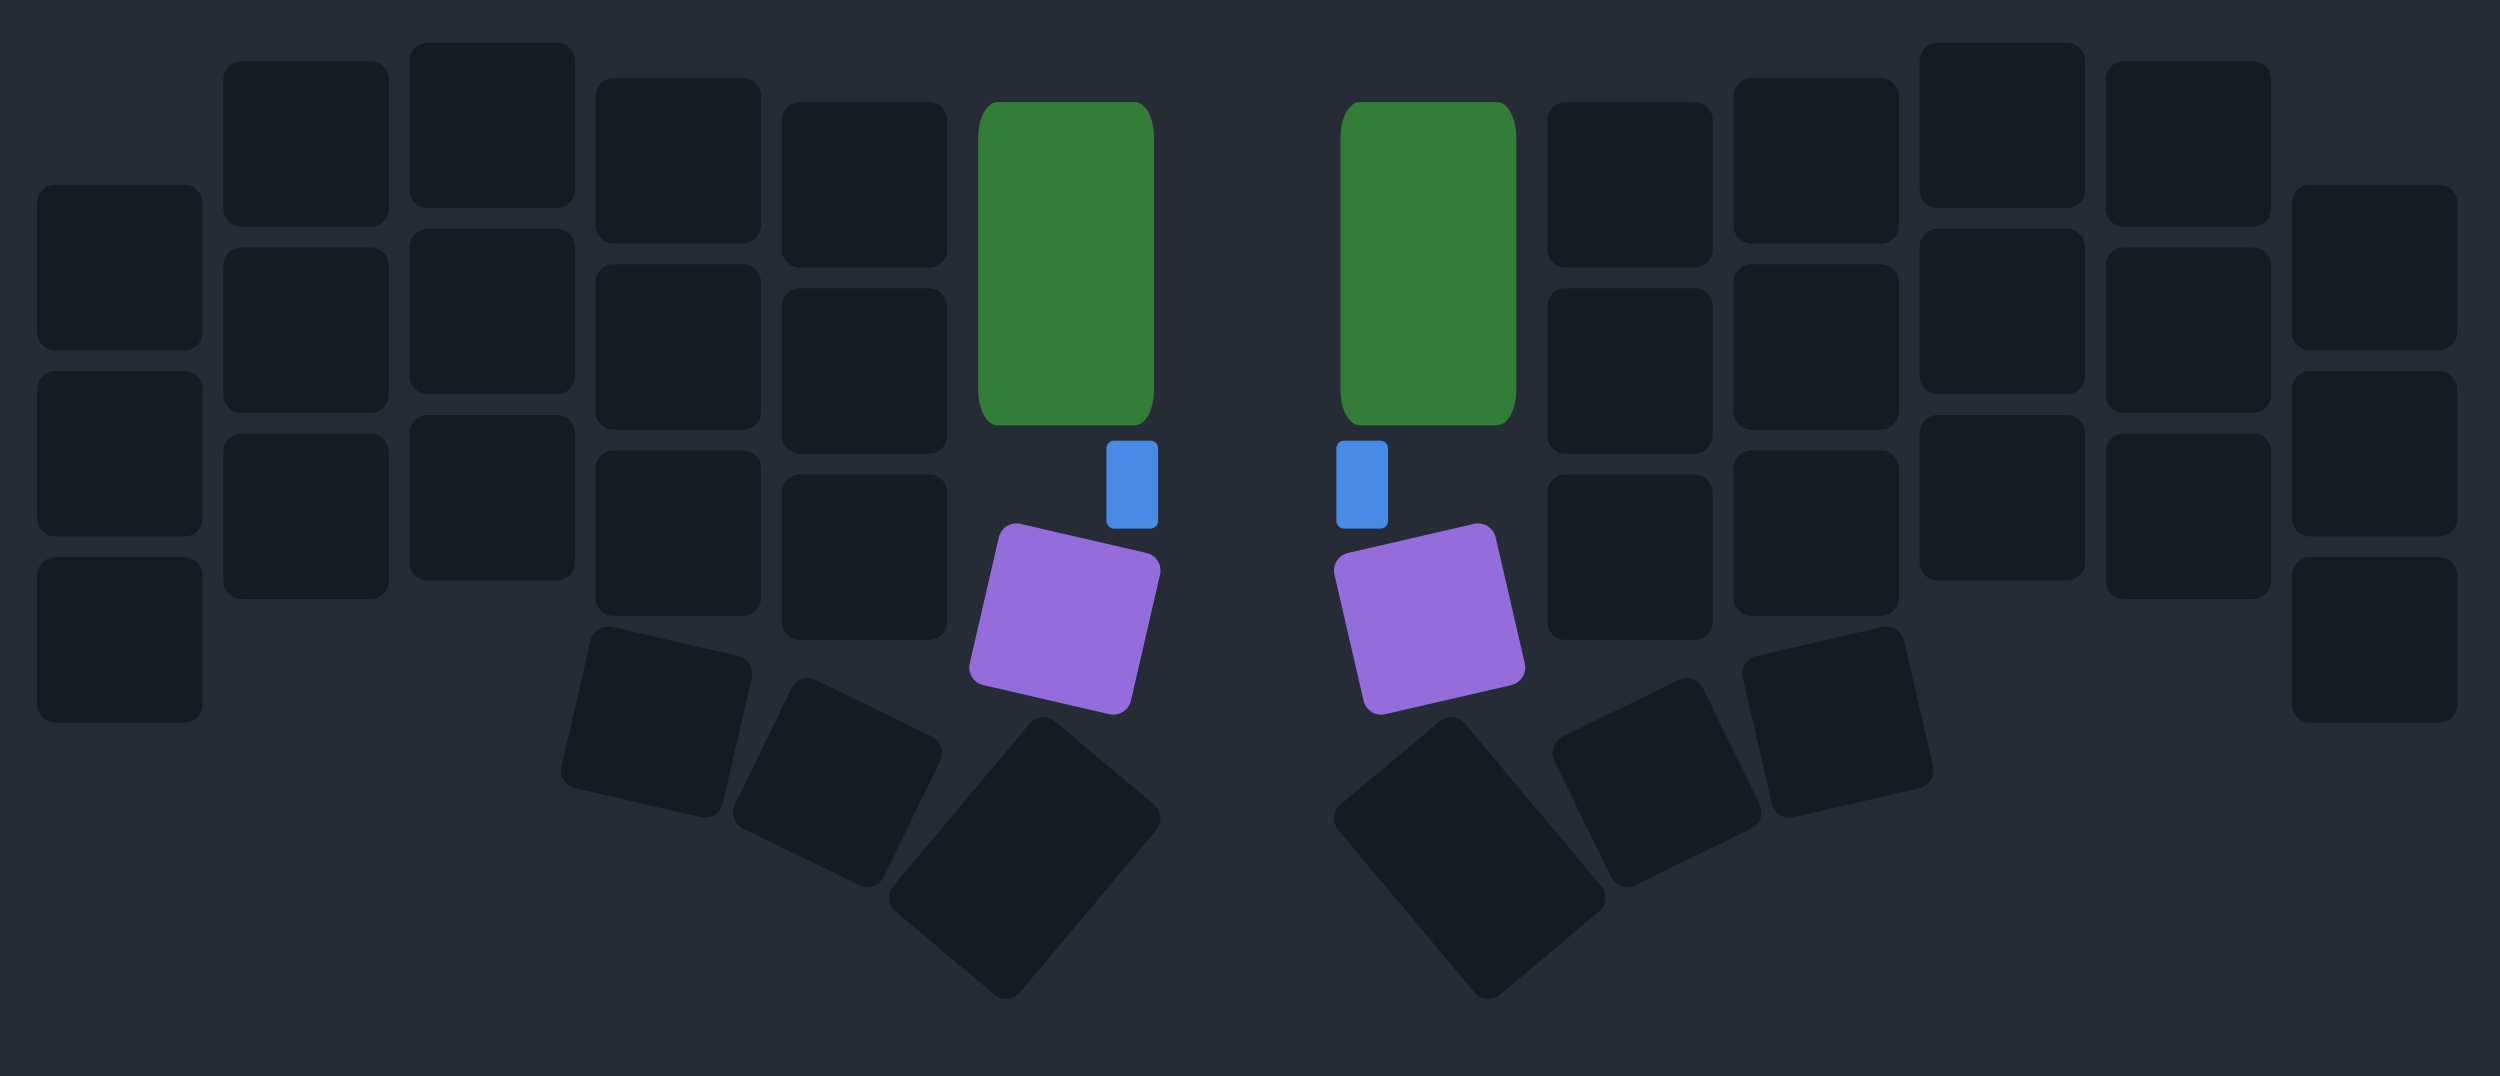
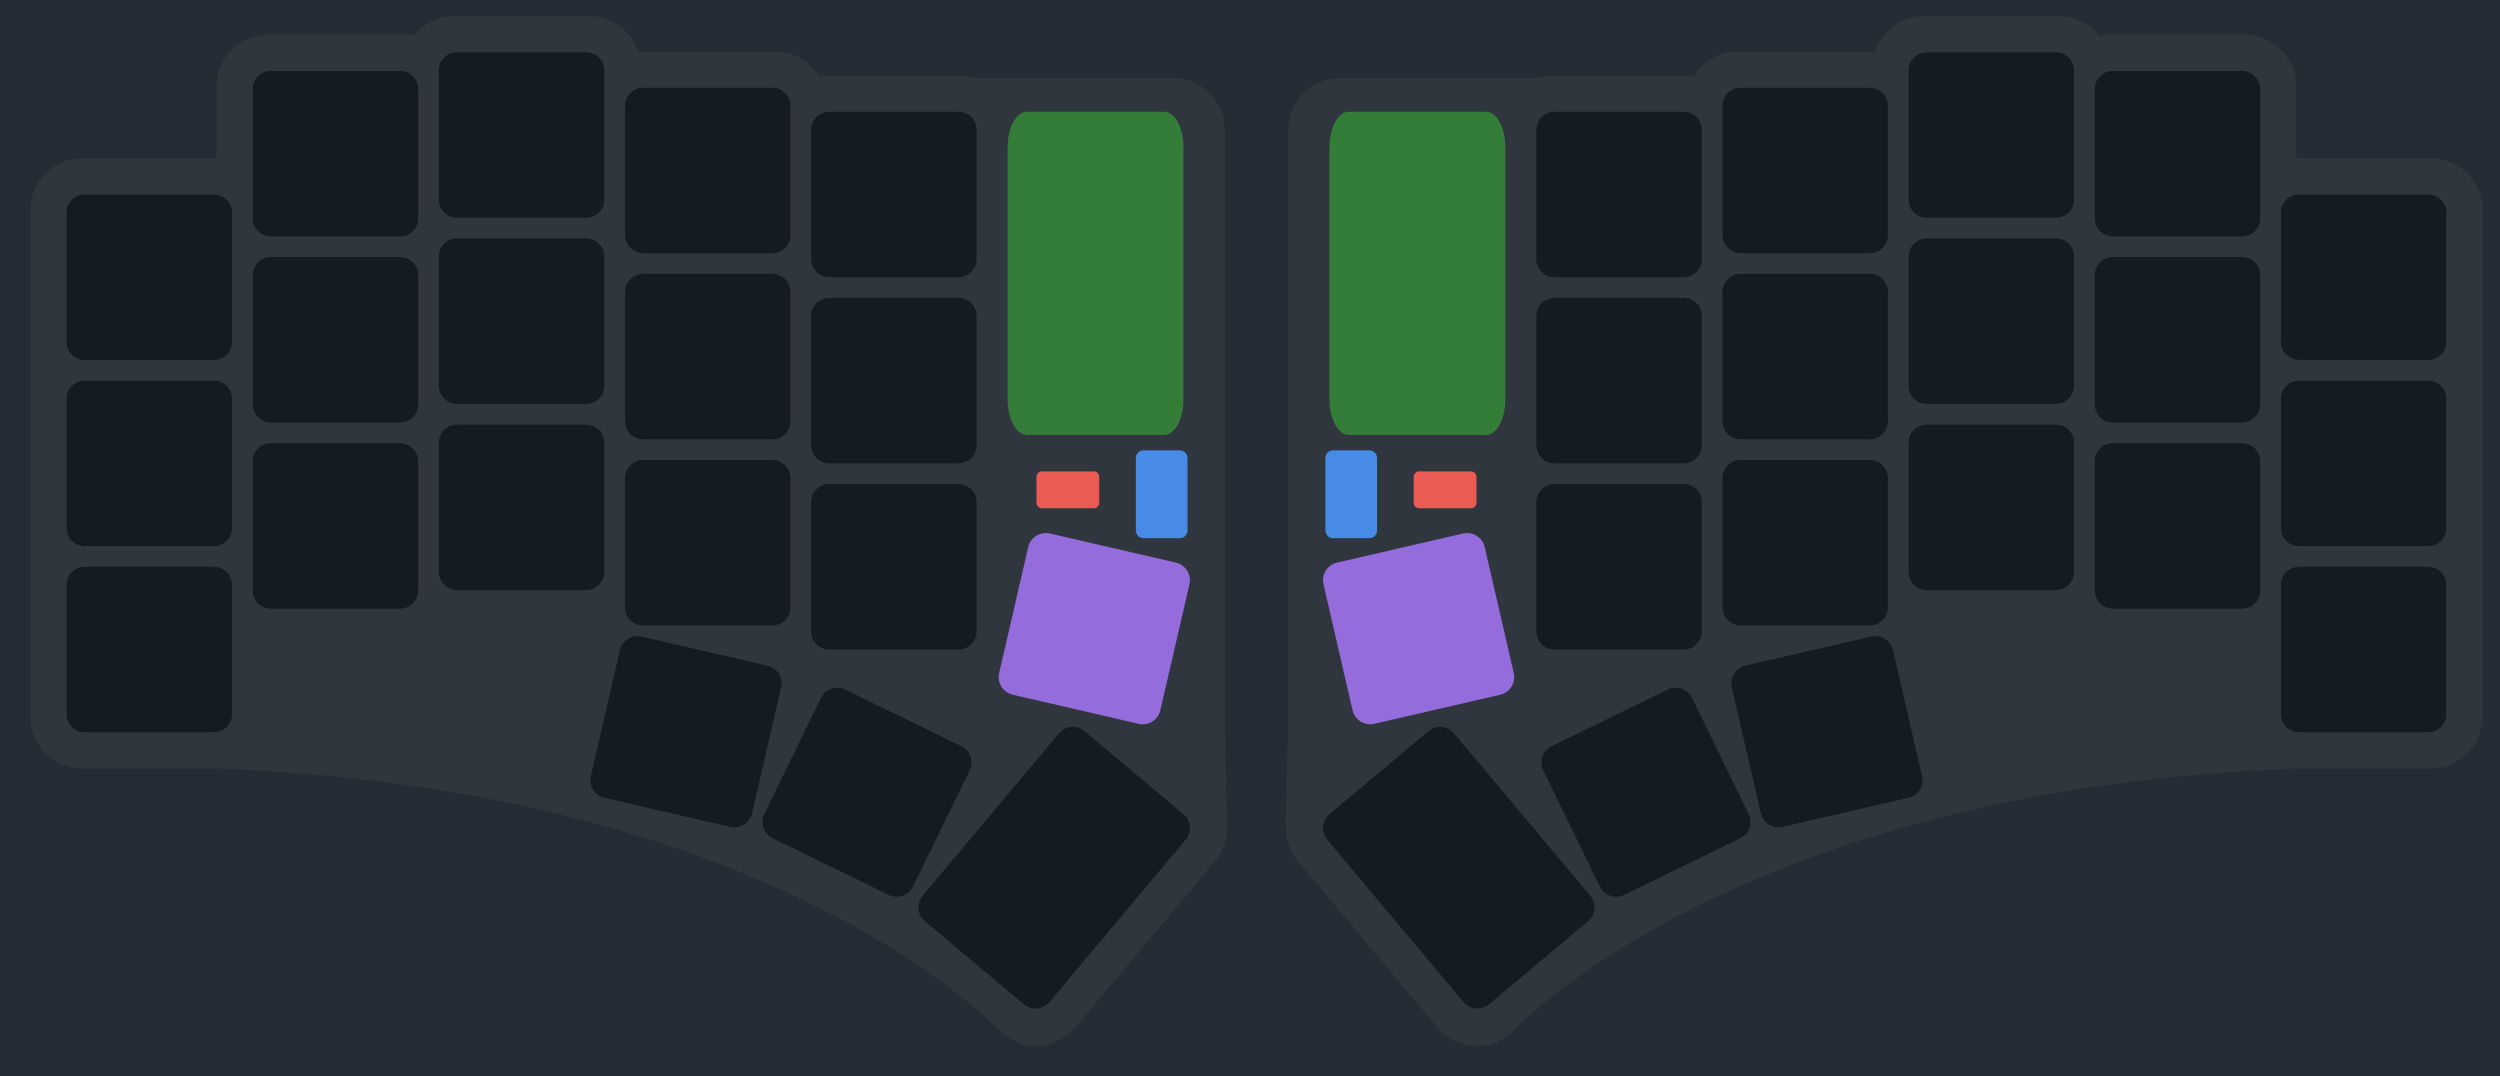
<svg xmlns="http://www.w3.org/2000/svg" viewBox="95.5 39.5 967 416" width="255.85mm" height="110.07mm" role="img" aria-label="Scoot physical layout" version="1.1" id="svg49">
  <defs id="defs49" />
  <style id="style1">
  .canvas { fill: #262c36; }
  .cap { stroke: #30363d; stroke-width: 1; }
  .enc { stroke: #30363d; stroke-width: 1; }
  .enc-tread { stroke: rgba(255,255,255,0.35); stroke-width: 2; stroke-linecap: round; }
  .chip rect { stroke: #30363d; stroke-width: 1; }
  .chip text { fill: #fff; font: 600 12.5px system-ui, sans-serif; text-anchor: middle; dominant-baseline: central; }
</style>
  <rect class="canvas" x="90" y="34" width="983" height="427" id="rect1" />
-   <g id="g3-0" transform="matrix(-1,0,0,1,1155.87,0)">
-     <g id="g27-6" style="stroke:none" transform="translate(0,32.00026)">
-       <rect class="cap" x="982" y="79" width="64" height="64" rx="7" fill="#151b23" id="rect27-32" style="stroke:none;stroke-width:1" />
-     </g>
-     <g id="g28-0" style="stroke:none" transform="translate(0,32.00026)">
-       <rect class="cap" x="982" y="151" width="64" height="64" rx="7" fill="#151b23" id="rect28-6" style="stroke:none;stroke-width:1" />
-     </g>
-     <g id="g29-1" style="stroke:none" transform="translate(0,32.00026)">
-       <rect class="cap" x="982" y="223" width="64" height="64" rx="7" fill="#151b23" id="rect29-5" style="stroke:none;stroke-width:1" />
-     </g>
-     <g id="g30-5" style="stroke:none">
-       <rect class="cap" x="910" y="63.2" width="64" height="64" rx="7" fill="#151b23" id="rect30-4" style="stroke:none;stroke-width:1" />
-     </g>
-     <g id="g31-7" style="stroke:none">
-       <rect class="cap" x="910" y="135.2" width="64" height="64" rx="7" fill="#151b23" id="rect31-6" style="stroke:none;stroke-width:1" />
-     </g>
-     <g id="g32-56" style="stroke:none">
-       <rect class="cap" x="910" y="207.2" width="64" height="64" rx="7" fill="#151b23" id="rect32-9" style="stroke:none;stroke-width:1" />
-     </g>
-     <g id="g33-3" style="stroke:none">
-       <rect class="cap" x="838" y="56" width="64" height="64" rx="7" fill="#151b23" id="rect33-7" style="stroke:none;stroke-width:1" />
-     </g>
-     <g id="g34-4" style="stroke:none">
-       <rect class="cap" x="838" y="128" width="64" height="64" rx="7" fill="#151b23" id="rect34-5" style="stroke:none;stroke-width:1" />
-     </g>
-     <g id="g35-25" style="stroke:none">
-       <rect class="cap" x="838" y="200" width="64" height="64" rx="7" fill="#151b23" id="rect35-4" style="stroke:none;stroke-width:1" />
-     </g>
-     <g id="g36-7" style="stroke:none">
-       <rect class="cap" x="766" y="69.7" width="64" height="64" rx="7" fill="#151b23" id="rect36-4" style="stroke:none;stroke-width:1" />
-     </g>
-     <g id="g37-43" style="stroke:none">
-       <rect class="cap" x="766" y="141.7" width="64" height="64" rx="7" fill="#151b23" id="rect37-0" style="stroke:none;stroke-width:1" />
-     </g>
-     <g id="g38-7" style="stroke:none">
-       <rect class="cap" x="766" y="213.7" width="64" height="64" rx="7" fill="#151b23" id="rect38-8" style="stroke:none;stroke-width:1" />
-     </g>
-     <g id="g39-68" style="stroke:none">
-       <rect class="cap" x="694" y="79" width="64" height="64" rx="7" fill="#151b23" id="rect39-8" style="stroke:none;stroke-width:1" />
-     </g>
-     <g id="g40-43" style="stroke:none">
-       <rect class="cap" x="694" y="151" width="64" height="64" rx="7" fill="#151b23" id="rect40-1" style="stroke:none;stroke-width:1" />
-     </g>
-     <g id="g41-4" style="stroke:none">
-       <rect class="cap" x="694" y="223" width="64" height="64" rx="7" fill="#151b23" id="rect41-9" style="stroke:none;stroke-width:1" />
-     </g>
-     <g transform="rotate(-13,806.4,318.8)" id="g42-2" style="stroke:none">
-       <rect class="cap" x="774.4" y="286.8" width="64" height="64" rx="7" fill="#151b23" id="rect42-0" style="stroke:none;stroke-width:1" />
-     </g>
-     <g transform="rotate(-26,736.4,342.2)" id="g43-68" style="stroke:none">
-       <rect class="cap" x="704.4" y="310.2" width="64" height="64" rx="7" fill="#151b23" id="rect43-9" style="stroke:none;stroke-width:1" />
-     </g>
-     <g transform="rotate(-40,664,371.4)" id="g44-2" style="stroke:none">
-       <rect class="cap" x="632" y="323.4" width="64" height="96" rx="7" fill="#151b23" id="rect44-6" style="stroke:none;stroke-width:1" />
-     </g>
-     <g id="g36-99-5-6-6" transform="matrix(1.0625,0,0,1.953125,-199.875,-57.13281)" style="fill:#347d39;fill-opacity:1;stroke:none">
-       <rect class="cap" x="766" y="69.7" width="64" height="64" rx="7" fill="#151b23" id="rect36-4-8-3-4" style="fill:#347d39;fill-opacity:1;stroke:none;stroke-width:1" />
-     </g>
-     <g transform="rotate(-13,552.4932,991.9018)" id="g42-76-3-9" style="fill:#946cdc;fill-opacity:1;stroke:none">
-       <rect class="cap" x="774.4" y="286.8" width="64" height="64" rx="7" fill="#151b23" id="rect42-0-8-50" style="fill:#946cdc;fill-opacity:1;stroke:none;stroke-width:1" />
-     </g>
-     <g id="usbc-right-4" style="fill:#478be6;fill-opacity:1;stroke:none" transform="rotate(90,676.2274,276.1763)">
-       <rect x="610" y="320" width="34" height="20" rx="3" id="rect-usbc-right-8" style="fill:#478be6;fill-opacity:1;stroke:none" />
-     </g>
-     <path style="fill:#c69026;fill-opacity:1;stroke:none;stroke-width:13;stroke-linejoin:round;stroke-opacity:0.949;paint-order:markers stroke fill" d="m 607.232,363.523 53.213,82.029" id="path1-7" />
-   </g>
  <g id="g50-5" transform="translate(154,480)">
    <g id="g24-49" />
    <g id="g25-5" />
    <g id="g26-4" />
    <g id="g27-9" />
    <g id="g28-5" />
    <g id="g29-3" />
    <g id="g30-7" />
    <g id="g31-8" />
    <g id="g32-9" />
    <g id="g33-7" />
    <g id="g34-2" />
    <g id="g35-3" />
    <g id="g36-9" />
    <g id="g37-2" />
    <g id="g38-1" />
    <g id="g39-6" />
    <g id="g40-12" />
    <g id="g41-7" />
    <g transform="rotate(-13,806.4,318.8)" id="g42-11" />
    <g transform="rotate(-26,736.4,342.2)" id="g43-0" />
    <g transform="rotate(-40,664,371.4)" id="g44-6" />
  </g>
  <g id="g28-68-7" transform="translate(-216.5078,408)" />
  <g id="g50-1" transform="translate(87.23175,530.198)">
    <g id="g24-9" />
    <g id="g25-9" />
    <g id="g26-3" />
    <g id="g27-0" />
    <g id="g28-6" />
    <g id="g29-4" />
    <g id="g30-0" />
    <g id="g31-62" />
    <g id="g32-7" />
    <g id="g33-6" />
    <g id="g34-8" />
    <g id="g35-2" />
    <g id="g36-29" />
    <g id="g37-6" />
    <g id="g38-27" />
    <g id="g39-1" />
    <g id="g40-1" />
    <g id="g41-9" />
    <g transform="rotate(-13,806.4,318.8)" id="g42-1" />
    <g transform="rotate(-26,736.4,342.2)" id="g43-9" />
    <g transform="rotate(-40,664,371.4)" id="g44-0" />
  </g>
  <g id="g39-0-5" transform="translate(4.723989,530.198)" />
  <g id="g50-7" transform="translate(-2.178737e-6,447.5649)">
    <g id="g24-7" />
    <g id="g25-4" />
    <g id="g26-1" />
    <g id="g27-8" />
    <g id="g28-3" />
    <g id="g29-8" />
    <g id="g30-21" />
    <g id="g31-5" />
    <g id="g32-1" />
    <g id="g33-8" />
    <g id="g34-0" />
    <g id="g35-4" />
    <g id="g36-2" />
    <g id="g37-8" />
    <g id="g38-28" />
    <g id="g39-7" />
    <g id="g40-40" />
    <g id="g41-2" />
    <g transform="rotate(-13,806.4,318.8)" id="g42-9" />
    <g transform="rotate(-26,736.4,342.2)" id="g43-8" />
    <g transform="rotate(-40,664,371.4)" id="g44-3" />
  </g>
  <g id="g39-0-1" transform="translate(-83.00776,447.5649)" />
  <g id="g24-4" transform="translate(-117.9922,-33.5)" />
  <g id="g25-8" transform="translate(-117.9922,-33.5)" />
  <g id="g26-5" transform="translate(-117.9922,-33.5)" />
  <g id="g27-3" transform="translate(-117.9922,-33.5)" />
  <g id="g28-1" transform="translate(-117.9922,-33.5)" />
  <g id="g29-6" transform="translate(-117.9922,-33.5)" />
  <g id="g30-2" transform="translate(-117.9922,-33.5)" />
  <g id="g31-6" transform="translate(-117.9922,-33.5)" />
  <g id="g32-5" transform="translate(-117.9922,-33.5)" />
  <g id="g33-4" transform="translate(-117.9922,-33.5)" />
  <g id="g34-6" transform="translate(-117.9922,-33.5)" />
  <g id="g35-6" transform="translate(-117.9922,-33.5)" />
  <g id="g36-3" transform="translate(-117.9922,-33.5)" />
  <g id="g37-4" transform="translate(-117.9922,-33.5)" />
  <g id="g38-2" transform="translate(-117.9922,-33.5)" />
  <g id="g39-4" transform="translate(-117.9922,-33.5)" />
  <g id="g40-4" transform="translate(-117.9922,-33.5)" />
  <g id="g41-3" transform="translate(-117.9922,-33.5)" />
  <g transform="rotate(-13,600.391,819.8523)" id="g42-7" />
  <g transform="rotate(-26,604.8517,580.9903)" id="g43-6" />
  <g transform="rotate(-40,558.9836,516.7405)" id="g44-8" />
-   <g id="g3">
-     <g id="g27" style="stroke:none" transform="translate(0,32.00026)">
+   <g id="g5-7" transform="matrix(-1,0,0,1,1163,-0.5004655)">
+     <path id="case-outline-right-1" style="fill:#30363d;fill-opacity:1;stroke:none" d="m 839.75,46.224 c -8.886,0 -16.383,5.738 -19.004,13.725 -0.33,-0.016 -0.662,-0.025 -0.996,-0.025 h -52 c -7.229,0 -13.538,3.799 -17.051,9.516 -0.962,-0.141 -1.947,-0.215 -2.949,-0.215 h -52 c -2.198,0 -4.308,0.351 -6.283,1 h -75.715 c -11.08,0 -20,8.92 -20,20 v 229.266 l -0.91,39.756 c -0.222,4.832 1.307,9.759 4.676,13.774 l 53.995,64.346 c 7.122,8.488 19.688,9.587 28.176,2.465 v -0.002 c 0.22,-0.243 85.586,-94.385 304.061,-102.604 h 0.002 52 c 11.08,0 20,-8.92 20,-20 v -52 -20 -52 -19.998 -52 c 0,-11.08 -8.92,-20 -20,-20 H 983.749 V 73.424 c 0,-11.08 -8.92,-20 -20,-20 h -51.998 c -1.458,0 -2.878,0.156 -4.246,0.449 -3.655,-4.662 -9.344,-7.649 -15.754,-7.649 z" />
+     <g id="g27-1" style="stroke:none" transform="translate(-4.2501,36.22398)">
+       <rect class="cap" x="982" y="79" width="64" height="64" rx="7" fill="#151b23" id="rect27-5" style="stroke:none;stroke-width:1" />
+     </g>
+     <g id="g28-9" style="stroke:none" transform="translate(-4.2501,36.22398)">
+       <rect class="cap" x="982" y="151" width="64" height="64" rx="7" fill="#151b23" id="rect28-7" style="stroke:none;stroke-width:1" />
+     </g>
+     <g id="g29-7" style="stroke:none" transform="translate(-4.2501,36.22398)">
+       <rect class="cap" x="982" y="223" width="64" height="64" rx="7" fill="#151b23" id="rect29-6" style="stroke:none;stroke-width:1" />
+     </g>
+     <g id="g30-73" style="stroke:none" transform="translate(-4.2501,4.223721)">
+       <rect class="cap" x="910" y="63.2" width="64" height="64" rx="7" fill="#151b23" id="rect30-6" style="stroke:none;stroke-width:1" />
+     </g>
+     <g id="g31-56" style="stroke:none" transform="translate(-4.2501,4.223721)">
+       <rect class="cap" x="910" y="135.2" width="64" height="64" rx="7" fill="#151b23" id="rect31-3" style="stroke:none;stroke-width:1" />
+     </g>
+     <g id="g32-94" style="stroke:none" transform="translate(-4.2501,4.223721)">
+       <rect class="cap" x="910" y="207.2" width="64" height="64" rx="7" fill="#151b23" id="rect32-8" style="stroke:none;stroke-width:1" />
+     </g>
+     <g id="g33-1" style="stroke:none" transform="translate(-4.2501,4.223721)">
+       <rect class="cap" x="838" y="56" width="64" height="64" rx="7" fill="#151b23" id="rect33-2" style="stroke:none;stroke-width:1" />
+     </g>
+     <g id="g34-9" style="stroke:none" transform="translate(-4.2501,4.223721)">
+       <rect class="cap" x="838" y="128" width="64" height="64" rx="7" fill="#151b23" id="rect34-3" style="stroke:none;stroke-width:1" />
+     </g>
+     <g id="g35-9" style="stroke:none" transform="translate(-4.2501,4.223721)">
+       <rect class="cap" x="838" y="200" width="64" height="64" rx="7" fill="#151b23" id="rect35-0" style="stroke:none;stroke-width:1" />
+     </g>
+     <g id="g36-8" style="stroke:none" transform="translate(-4.2501,4.223721)">
+       <rect class="cap" x="766" y="69.7" width="64" height="64" rx="7" fill="#151b23" id="rect36-8" style="stroke:none;stroke-width:1" />
+     </g>
+     <g id="g37-5" style="stroke:none" transform="translate(-4.2501,4.223721)">
+       <rect class="cap" x="766" y="141.7" width="64" height="64" rx="7" fill="#151b23" id="rect37-0" style="stroke:none;stroke-width:1" />
+     </g>
+     <g id="g38-9" style="stroke:none" transform="translate(-4.2501,4.223721)">
+       <rect class="cap" x="766" y="213.7" width="64" height="64" rx="7" fill="#151b23" id="rect38-63" style="stroke:none;stroke-width:1" />
+     </g>
+     <g id="g39-8" style="stroke:none" transform="translate(-4.2501,4.223721)">
+       <rect class="cap" x="694" y="79" width="64" height="64" rx="7" fill="#151b23" id="rect39-56" style="stroke:none;stroke-width:1" />
+     </g>
+     <g id="g40-11" style="stroke:none" transform="translate(-4.2501,4.223721)">
+       <rect class="cap" x="694" y="151" width="64" height="64" rx="7" fill="#151b23" id="rect40-5" style="stroke:none;stroke-width:1" />
+     </g>
+     <g id="g41-98" style="stroke:none" transform="translate(-4.2501,4.223721)">
+       <rect class="cap" x="694" y="223" width="64" height="64" rx="7" fill="#151b23" id="rect41-4" style="stroke:none;stroke-width:1" />
+     </g>
+     <g transform="rotate(-13,822.8105,339.5632)" id="g42-8" style="stroke:none">
+       <rect class="cap" x="774.4" y="286.8" width="64" height="64" rx="7" fill="#151b23" id="rect42-1" style="stroke:none;stroke-width:1" />
+     </g>
+     <g transform="rotate(-26,743.4224,353.5165)" id="g43-03" style="stroke:none">
+       <rect class="cap" x="704.4" y="310.2" width="64" height="64" rx="7" fill="#151b23" id="rect43-0" style="stroke:none;stroke-width:1" />
+     </g>
+     <g transform="rotate(-40,667.6772,379.3504)" id="g44-4" style="stroke:none">
+       <rect class="cap" x="632" y="323.4" width="64" height="96" rx="7" fill="#151b23" id="rect44-4" style="stroke:none;stroke-width:1" />
+     </g>
+     <g id="g36-99-5-6-4" transform="matrix(1.0625,0,0,1.953125,-204.1251,-52.90909)" style="fill:#347d39;fill-opacity:1;stroke:none">
+       <rect class="cap" x="766" y="69.7" width="64" height="64" rx="7" fill="#151b23" id="rect36-4-8-3-4" style="fill:#347d39;fill-opacity:1;stroke:none;stroke-width:1" />
+     </g>
+     <g transform="rotate(-13,568.9037,1012.665)" id="g42-76-3-7" style="fill:#946cdc;fill-opacity:1;stroke:none">
+       <rect class="cap" x="774.4" y="286.8" width="64" height="64" rx="7" fill="#151b23" id="rect42-0-8-6" style="fill:#946cdc;fill-opacity:1;stroke:none;stroke-width:1" />
+     </g>
+     <g id="usbc-right-3" style="fill:#478be6;fill-opacity:1;stroke:none" transform="rotate(90,671.9905,276.1631)">
+       <rect x="610" y="320" width="34" height="20" rx="3" id="rect-usbc-right-1" style="fill:#478be6;fill-opacity:1;stroke:none" />
+     </g>
+     <g id="usbc-right-7-7" style="fill:#ea5c53;fill-opacity:1;stroke:none" transform="matrix(-0.7140354,0,0,-0.7140354,1102.152,465.0922)">
+       <rect x="610" y="320" width="34" height="20" rx="3" id="rect-usbc-right-6-5" style="fill:#ea5c53;fill-opacity:1;stroke:none" />
+     </g>
+     <path style="fill:#c69026;fill-opacity:1;stroke:none;stroke-width:13;stroke-linejoin:round;stroke-opacity:0.949;paint-order:markers stroke fill" d="m 602.982,367.747 53.213,82.029" id="path1-9" />
+   </g>
+   <g id="g5" transform="translate(-5e-5,-0.5004655)">
+     <path id="case-outline-right" style="fill:#30363d;fill-opacity:1;stroke:none" d="m 839.75,46.224 c -8.886,0 -16.383,5.738 -19.004,13.725 -0.33,-0.016 -0.662,-0.025 -0.996,-0.025 h -52 c -7.229,0 -13.538,3.799 -17.051,9.516 -0.962,-0.141 -1.947,-0.215 -2.949,-0.215 h -52 c -2.198,0 -4.308,0.351 -6.283,1 h -75.715 c -11.08,0 -20,8.92 -20,20 v 229.266 l -0.91,39.756 c -0.222,4.832 1.307,9.759 4.676,13.774 l 53.995,64.346 c 7.122,8.488 19.688,9.587 28.176,2.465 v -0.002 c 0.22,-0.243 85.586,-94.385 304.061,-102.604 h 0.002 52 c 11.08,0 20,-8.92 20,-20 v -52 -20 -52 -19.998 -52 c 0,-11.08 -8.92,-20 -20,-20 H 983.749 V 73.424 c 0,-11.08 -8.92,-20 -20,-20 h -51.998 c -1.458,0 -2.878,0.156 -4.246,0.449 -3.655,-4.662 -9.344,-7.649 -15.754,-7.649 z" />
+     <g id="g27" style="stroke:none" transform="translate(-4.2501,36.22398)">
      <rect class="cap" x="982" y="79" width="64" height="64" rx="7" fill="#151b23" id="rect27" style="stroke:none" />
    </g>
-     <g id="g28" style="stroke:none" transform="translate(0,32.00026)">
+     <g id="g28" style="stroke:none" transform="translate(-4.2501,36.22398)">
      <rect class="cap" x="982" y="151" width="64" height="64" rx="7" fill="#151b23" id="rect28" style="stroke:none" />
    </g>
-     <g id="g29" style="stroke:none" transform="translate(0,32.00026)">
+     <g id="g29" style="stroke:none" transform="translate(-4.2501,36.22398)">
      <rect class="cap" x="982" y="223" width="64" height="64" rx="7" fill="#151b23" id="rect29" style="stroke:none" />
    </g>
-     <g id="g30" style="stroke:none">
+     <g id="g30" style="stroke:none" transform="translate(-4.2501,4.223721)">
      <rect class="cap" x="910" y="63.2" width="64" height="64" rx="7" fill="#151b23" id="rect30" style="stroke:none" />
    </g>
-     <g id="g31" style="stroke:none">
+     <g id="g31" style="stroke:none" transform="translate(-4.2501,4.223721)">
      <rect class="cap" x="910" y="135.2" width="64" height="64" rx="7" fill="#151b23" id="rect31" style="stroke:none" />
    </g>
-     <g id="g32" style="stroke:none">
+     <g id="g32" style="stroke:none" transform="translate(-4.2501,4.223721)">
      <rect class="cap" x="910" y="207.2" width="64" height="64" rx="7" fill="#151b23" id="rect32" style="stroke:none" />
    </g>
-     <g id="g33" style="stroke:none">
+     <g id="g33" style="stroke:none" transform="translate(-4.2501,4.223721)">
      <rect class="cap" x="838" y="56" width="64" height="64" rx="7" fill="#151b23" id="rect33" style="stroke:none" />
    </g>
-     <g id="g34" style="stroke:none">
+     <g id="g34" style="stroke:none" transform="translate(-4.2501,4.223721)">
      <rect class="cap" x="838" y="128" width="64" height="64" rx="7" fill="#151b23" id="rect34" style="stroke:none" />
    </g>
-     <g id="g35" style="stroke:none">
+     <g id="g35" style="stroke:none" transform="translate(-4.2501,4.223721)">
      <rect class="cap" x="838" y="200" width="64" height="64" rx="7" fill="#151b23" id="rect35" style="stroke:none" />
    </g>
-     <g id="g36" style="stroke:none">
+     <g id="g36" style="stroke:none" transform="translate(-4.2501,4.223721)">
      <rect class="cap" x="766" y="69.7" width="64" height="64" rx="7" fill="#151b23" id="rect36" style="stroke:none" />
    </g>
-     <g id="g37" style="stroke:none">
+     <g id="g37" style="stroke:none" transform="translate(-4.2501,4.223721)">
      <rect class="cap" x="766" y="141.7" width="64" height="64" rx="7" fill="#151b23" id="rect37" style="stroke:none" />
    </g>
-     <g id="g38" style="stroke:none">
+     <g id="g38" style="stroke:none" transform="translate(-4.2501,4.223721)">
      <rect class="cap" x="766" y="213.7" width="64" height="64" rx="7" fill="#151b23" id="rect38" style="stroke:none" />
    </g>
-     <g id="g39" style="stroke:none">
+     <g id="g39" style="stroke:none" transform="translate(-4.2501,4.223721)">
      <rect class="cap" x="694" y="79" width="64" height="64" rx="7" fill="#151b23" id="rect39" style="stroke:none" />
    </g>
-     <g id="g40" style="stroke:none">
+     <g id="g40" style="stroke:none" transform="translate(-4.2501,4.223721)">
      <rect class="cap" x="694" y="151" width="64" height="64" rx="7" fill="#151b23" id="rect40" style="stroke:none" />
    </g>
-     <g id="g41" style="stroke:none">
+     <g id="g41" style="stroke:none" transform="translate(-4.2501,4.223721)">
      <rect class="cap" x="694" y="223" width="64" height="64" rx="7" fill="#151b23" id="rect41" style="stroke:none" />
    </g>
-     <g transform="rotate(-13,806.4,318.8)" id="g42" style="stroke:none">
+     <g transform="rotate(-13,822.8105,339.5632)" id="g42" style="stroke:none">
      <rect class="cap" x="774.4" y="286.8" width="64" height="64" rx="7" fill="#151b23" id="rect42" style="stroke:none" />
    </g>
-     <g transform="rotate(-26,736.4,342.2)" id="g43" style="stroke:none">
+     <g transform="rotate(-26,743.4224,353.5165)" id="g43" style="stroke:none">
      <rect class="cap" x="704.4" y="310.2" width="64" height="64" rx="7" fill="#151b23" id="rect43" style="stroke:none" />
    </g>
-     <g transform="rotate(-40,664,371.4)" id="g44" style="stroke:none">
+     <g transform="rotate(-40,667.6772,379.3504)" id="g44" style="stroke:none">
      <rect class="cap" x="632" y="323.4" width="64" height="96" rx="7" fill="#151b23" id="rect44" style="stroke:none" />
    </g>
-     <g id="g36-99-5-6" transform="matrix(1.0625,0,0,1.953125,-199.875,-57.13281)" style="fill:#347d39;fill-opacity:1;stroke:none">
+     <g id="g36-99-5-6" transform="matrix(1.0625,0,0,1.953125,-204.1251,-52.90909)" style="fill:#347d39;fill-opacity:1;stroke:none">
      <rect class="cap" x="766" y="69.7" width="64" height="64" rx="7" fill="#151b23" id="rect36-4-8-3" style="fill:#347d39;fill-opacity:1;stroke:none;stroke-width:1" />
    </g>
-     <g transform="rotate(-13,552.4932,991.9018)" id="g42-76-3" style="fill:#946cdc;fill-opacity:1;stroke:none">
+     <g transform="rotate(-13,568.9037,1012.665)" id="g42-76-3" style="fill:#946cdc;fill-opacity:1;stroke:none">
      <rect class="cap" x="774.4" y="286.8" width="64" height="64" rx="7" fill="#151b23" id="rect42-0-8" style="fill:#946cdc;fill-opacity:1;stroke:none;stroke-width:1" />
    </g>
-     <g id="usbc-right" style="fill:#478be6;fill-opacity:1;stroke:none" transform="rotate(90,676.2274,276.1763)">
+     <g id="usbc-right" style="fill:#478be6;fill-opacity:1;stroke:none" transform="rotate(90,671.9905,276.1631)">
      <rect x="610" y="320" width="34" height="20" rx="3" id="rect-usbc-right" style="fill:#478be6;fill-opacity:1;stroke:none" />
    </g>
-     <path style="fill:#c69026;fill-opacity:1;stroke:none;stroke-width:13;stroke-linejoin:round;stroke-opacity:0.949;paint-order:markers stroke fill" d="m 607.232,363.523 53.213,82.029" id="path1" />
+     <g id="usbc-right-7" style="fill:#ea5c53;fill-opacity:1;stroke:none" transform="matrix(-0.7140354,0,0,-0.7140354,1102.152,465.0922)">
+       <rect x="610" y="320" width="34" height="20" rx="3" id="rect-usbc-right-6" style="fill:#ea5c53;fill-opacity:1;stroke:none" />
+     </g>
+     <path style="fill:#c69026;fill-opacity:1;stroke:none;stroke-width:13;stroke-linejoin:round;stroke-opacity:0.949;paint-order:markers stroke fill" d="m 602.982,367.747 53.213,82.029" id="path1" />
  </g>
</svg>
